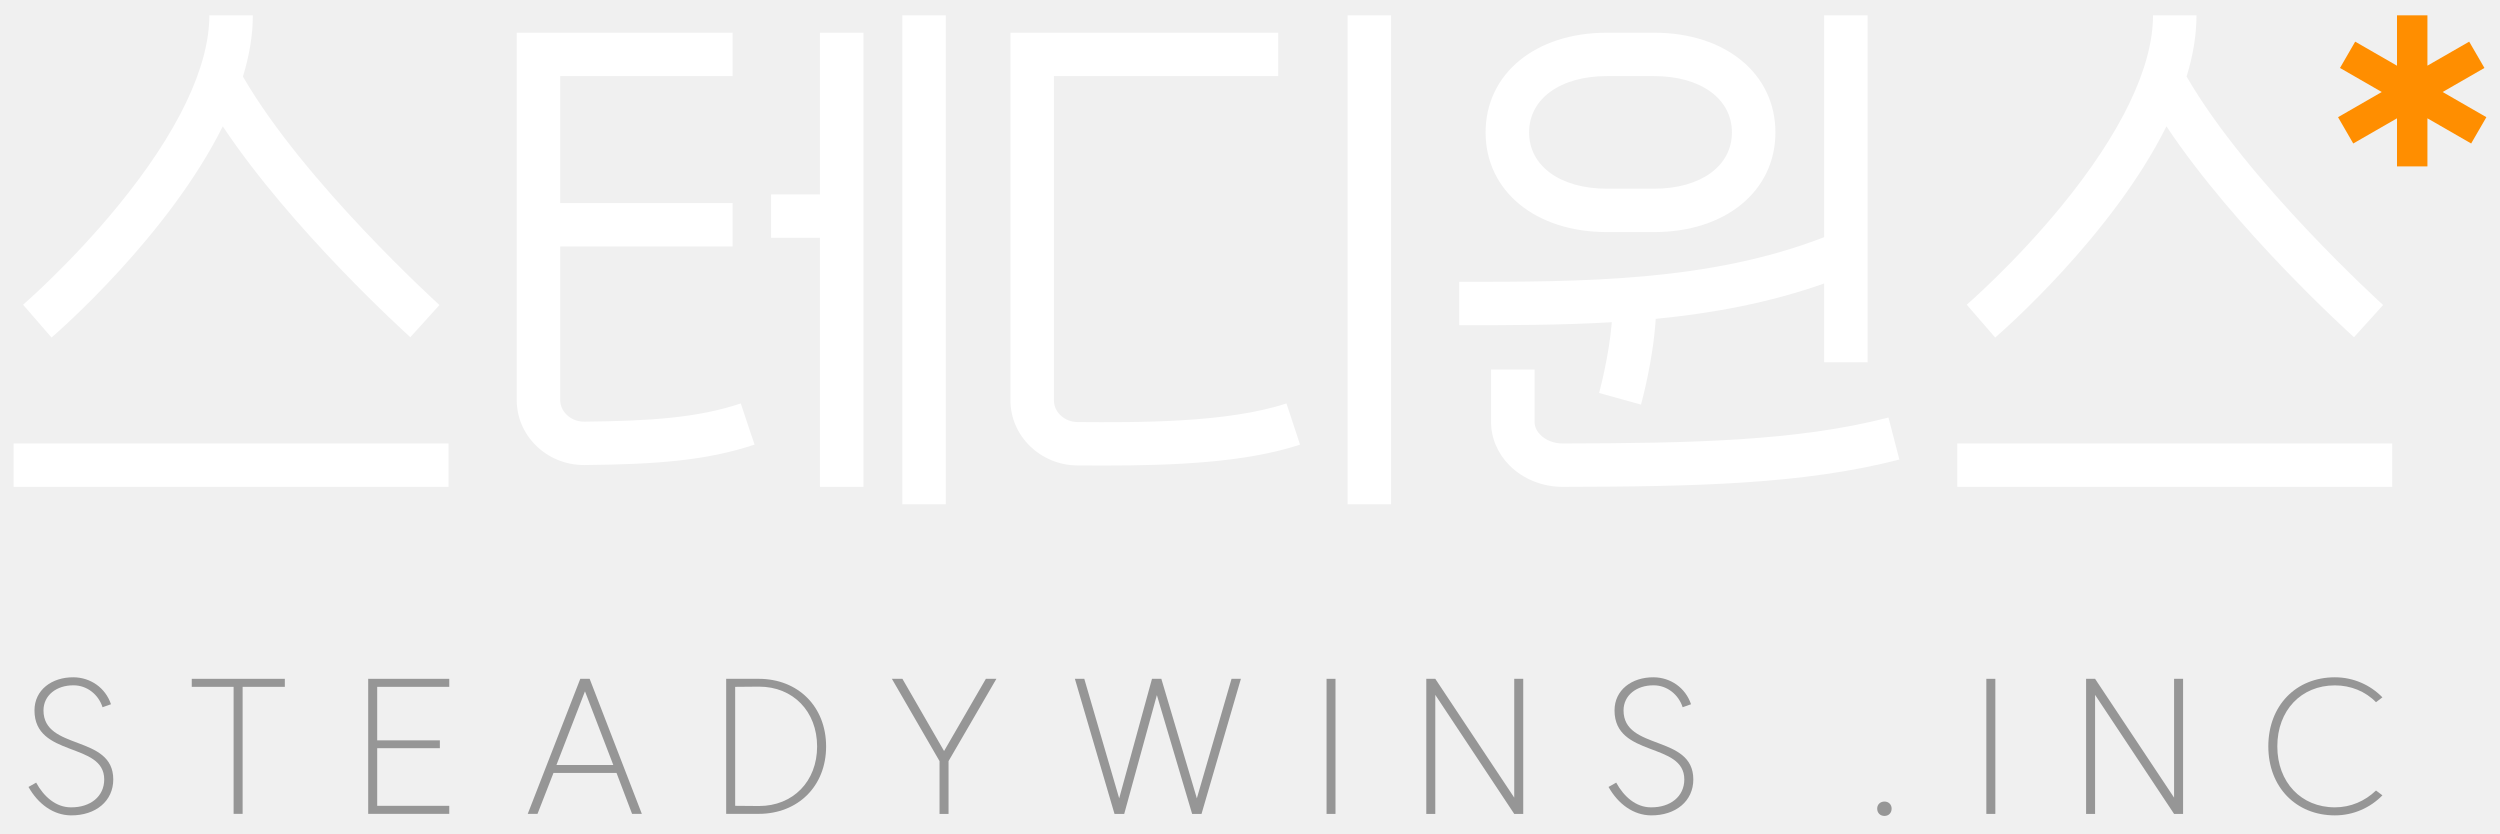
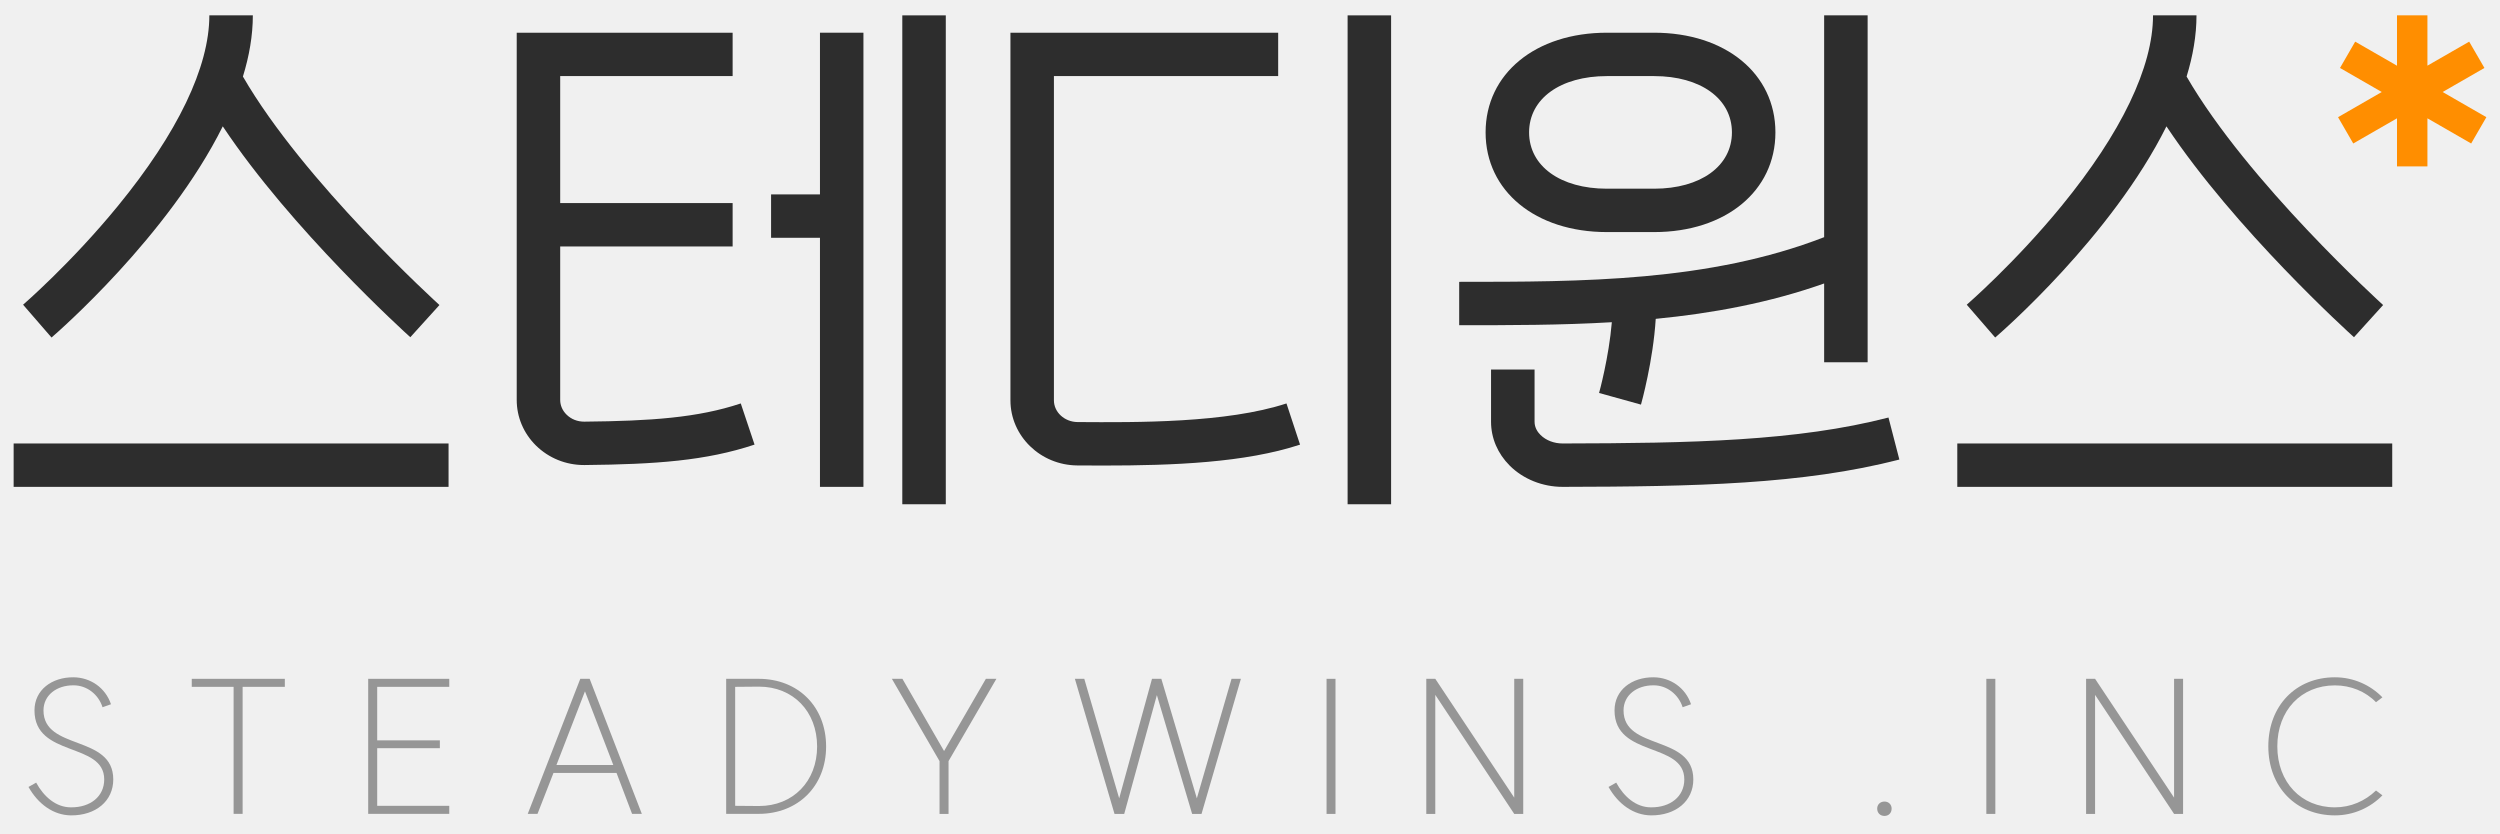
<svg xmlns="http://www.w3.org/2000/svg" viewBox="54.00 118.00 192.00 64.00" width="768" height="256">
-   <path fill="#FFFFFF" d="M 71.109 127.703 C 76.379 135.625 85.102 143.527 85.512 143.898 L 87.75 141.426 C 87.645 141.328 77.352 132 72.656 123.879 C 73.141 122.305 73.418 120.727 73.418 119.18 L 70.078 119.18 C 70.078 123.145 67.648 128.211 63.047 133.828 C 59.461 138.211 55.809 141.367 55.773 141.402 L 57.957 143.922 C 58.43 143.516 66.914 136.137 71.109 127.703 " />
-   <path fill="#FFFFFF" d="M 55.047 155.391 L 88.449 155.391 L 88.449 152.059 L 55.047 152.059 Z M 55.047 155.391 " />
-   <path fill="#FFFFFF" d="M 220.383 127.703 C 225.652 135.625 234.375 143.527 234.785 143.898 L 237.023 141.426 C 236.918 141.328 226.625 132 221.93 123.879 C 222.414 122.305 222.691 120.727 222.691 119.18 L 219.352 119.18 C 219.352 123.145 216.918 128.211 212.32 133.828 C 208.73 138.211 205.082 141.367 205.047 141.402 L 207.23 143.922 C 207.703 143.516 216.188 136.137 220.383 127.703 " />
-   <path fill="#FFFFFF" d="M 204.32 155.391 L 237.723 155.391 L 237.723 152.059 L 204.32 152.059 Z M 204.32 155.391 " />
-   <path fill="#FFFFFF" d="M 160.836 156.727 L 157.496 156.727 L 157.496 119.18 L 160.836 119.18 Z M 160.836 156.727 " />
-   <path fill="#FFFFFF" d="M 138.727 153.754 C 138.059 153.754 137.395 153.75 136.734 153.746 C 133.902 153.723 131.602 151.484 131.602 148.746 L 131.602 120.512 L 152.164 120.512 L 152.164 123.844 L 134.941 123.844 L 134.941 148.746 C 134.941 149.66 135.758 150.406 136.758 150.414 C 141.309 150.445 148.188 150.496 152.801 148.984 L 153.844 152.148 C 149.625 153.535 144.152 153.754 138.727 153.754 " />
-   <path fill="#FFFFFF" d="M 116.973 132.93 L 113.219 132.93 L 113.219 136.262 L 116.973 136.262 L 116.973 155.391 L 120.312 155.391 L 120.312 120.512 L 116.973 120.512 Z M 116.973 132.93 " />
-   <path fill="#FFFFFF" d="M 123.297 156.727 L 126.637 156.727 L 126.637 119.18 L 123.297 119.18 Z M 123.297 156.727 " />
-   <path fill="#FFFFFF" d="M 98.879 150.383 C 98.348 150.387 97.867 150.195 97.508 149.84 C 97.195 149.531 97.023 149.133 97.023 148.715 L 97.023 136.926 L 110.266 136.926 L 110.266 133.594 L 97.023 133.594 L 97.023 123.844 L 110.266 123.844 L 110.266 120.512 L 93.684 120.512 L 93.684 148.715 C 93.684 150.027 94.207 151.27 95.156 152.211 C 96.141 153.18 97.453 153.715 98.855 153.715 C 98.875 153.715 98.895 153.715 98.91 153.715 C 104.352 153.66 108.23 153.387 111.949 152.145 L 110.891 148.984 C 107.59 150.086 103.984 150.332 98.879 150.383 " />
-   <path fill="#FFFFFF" d="M 176.809 148.18 L 180.027 149.074 C 180.07 148.922 180.961 145.703 181.16 142.488 C 185.535 142.059 189.875 141.262 194.094 139.77 L 194.094 145.824 L 197.434 145.824 L 197.434 119.18 L 194.094 119.18 L 194.094 136.215 C 185.258 139.641 175.504 139.645 166.066 139.645 L 166.066 142.977 C 169.945 142.977 173.871 142.977 177.789 142.746 C 177.562 145.453 176.82 148.148 176.809 148.18 " />
-   <path fill="#FFFFFF" d="M 199.035 150.066 C 192.031 151.879 183.906 152.039 174.02 152.059 L 174.012 152.059 C 173.348 152.059 172.727 151.82 172.309 151.402 C 172.102 151.199 171.855 150.855 171.855 150.391 L 171.855 146.379 L 168.512 146.379 L 168.512 150.391 C 168.512 151.645 169.023 152.84 169.949 153.762 C 170.988 154.797 172.469 155.391 174.012 155.391 L 174.023 155.391 C 184.156 155.371 192.488 155.203 199.871 153.293 Z M 199.035 150.066 " />
-   <path fill="#FFFFFF" d="M 177.41 123.844 L 181.035 123.844 C 184.609 123.844 187.012 125.582 187.012 128.168 C 187.012 130.754 184.609 132.492 181.035 132.492 L 177.41 132.492 C 173.836 132.492 171.434 130.754 171.434 128.168 C 171.434 125.582 173.836 123.844 177.41 123.844 M 177.41 135.824 L 181.035 135.824 C 186.52 135.824 190.352 132.676 190.352 128.168 C 190.352 123.66 186.52 120.512 181.035 120.512 L 177.41 120.512 C 171.926 120.512 168.094 123.66 168.094 128.168 C 168.094 132.676 171.926 135.824 177.41 135.824 " />
+   <path fill="#2D2D2D" d="M 71.109 127.703 C 76.379 135.625 85.102 143.527 85.512 143.898 L 87.75 141.426 C 87.645 141.328 77.352 132 72.656 123.879 C 73.141 122.305 73.418 120.727 73.418 119.18 L 70.078 119.18 C 70.078 123.145 67.648 128.211 63.047 133.828 C 59.461 138.211 55.809 141.367 55.773 141.402 L 57.957 143.922 C 58.43 143.516 66.914 136.137 71.109 127.703 " />
+   <path fill="#2D2D2D" d="M 55.047 155.391 L 88.449 155.391 L 88.449 152.059 L 55.047 152.059 Z M 55.047 155.391 " />
+   <path fill="#2D2D2D" d="M 220.383 127.703 C 225.652 135.625 234.375 143.527 234.785 143.898 L 237.023 141.426 C 236.918 141.328 226.625 132 221.93 123.879 C 222.414 122.305 222.691 120.727 222.691 119.18 L 219.352 119.18 C 219.352 123.145 216.918 128.211 212.32 133.828 C 208.73 138.211 205.082 141.367 205.047 141.402 L 207.23 143.922 C 207.703 143.516 216.188 136.137 220.383 127.703 " />
+   <path fill="#2D2D2D" d="M 204.32 155.391 L 237.723 155.391 L 237.723 152.059 L 204.32 152.059 Z M 204.32 155.391 " />
+   <path fill="#2D2D2D" d="M 160.836 156.727 L 157.496 156.727 L 157.496 119.18 L 160.836 119.18 Z M 160.836 156.727 " />
+   <path fill="#2D2D2D" d="M 138.727 153.754 C 138.059 153.754 137.395 153.75 136.734 153.746 C 133.902 153.723 131.602 151.484 131.602 148.746 L 131.602 120.512 L 152.164 120.512 L 152.164 123.844 L 134.941 123.844 L 134.941 148.746 C 134.941 149.66 135.758 150.406 136.758 150.414 C 141.309 150.445 148.188 150.496 152.801 148.984 L 153.844 152.148 C 149.625 153.535 144.152 153.754 138.727 153.754 " />
+   <path fill="#2D2D2D" d="M 116.973 132.93 L 113.219 132.93 L 113.219 136.262 L 116.973 136.262 L 116.973 155.391 L 120.312 155.391 L 120.312 120.512 L 116.973 120.512 Z M 116.973 132.93 " />
+   <path fill="#2D2D2D" d="M 123.297 156.727 L 126.637 156.727 L 126.637 119.18 L 123.297 119.18 Z M 123.297 156.727 " />
+   <path fill="#2D2D2D" d="M 98.879 150.383 C 98.348 150.387 97.867 150.195 97.508 149.84 C 97.195 149.531 97.023 149.133 97.023 148.715 L 97.023 136.926 L 110.266 136.926 L 110.266 133.594 L 97.023 133.594 L 97.023 123.844 L 110.266 123.844 L 110.266 120.512 L 93.684 120.512 L 93.684 148.715 C 93.684 150.027 94.207 151.27 95.156 152.211 C 96.141 153.18 97.453 153.715 98.855 153.715 C 98.875 153.715 98.895 153.715 98.91 153.715 C 104.352 153.66 108.23 153.387 111.949 152.145 L 110.891 148.984 C 107.59 150.086 103.984 150.332 98.879 150.383 " />
+   <path fill="#2D2D2D" d="M 176.809 148.18 L 180.027 149.074 C 180.07 148.922 180.961 145.703 181.16 142.488 C 185.535 142.059 189.875 141.262 194.094 139.77 L 194.094 145.824 L 197.434 145.824 L 197.434 119.18 L 194.094 119.18 L 194.094 136.215 C 185.258 139.641 175.504 139.645 166.066 139.645 L 166.066 142.977 C 169.945 142.977 173.871 142.977 177.789 142.746 C 177.562 145.453 176.82 148.148 176.809 148.18 " />
+   <path fill="#2D2D2D" d="M 199.035 150.066 C 192.031 151.879 183.906 152.039 174.02 152.059 L 174.012 152.059 C 173.348 152.059 172.727 151.82 172.309 151.402 C 172.102 151.199 171.855 150.855 171.855 150.391 L 171.855 146.379 L 168.512 146.379 L 168.512 150.391 C 168.512 151.645 169.023 152.84 169.949 153.762 C 170.988 154.797 172.469 155.391 174.012 155.391 L 174.023 155.391 C 184.156 155.371 192.488 155.203 199.871 153.293 Z M 199.035 150.066 " />
+   <path fill="#2D2D2D" d="M 177.41 123.844 L 181.035 123.844 C 184.609 123.844 187.012 125.582 187.012 128.168 C 187.012 130.754 184.609 132.492 181.035 132.492 L 177.41 132.492 C 173.836 132.492 171.434 130.754 171.434 128.168 C 171.434 125.582 173.836 123.844 177.41 123.844 M 177.41 135.824 L 181.035 135.824 C 186.52 135.824 190.352 132.676 190.352 128.168 C 190.352 123.66 186.52 120.512 181.035 120.512 L 177.41 120.512 C 171.926 120.512 168.094 123.66 168.094 128.168 C 168.094 132.676 171.926 135.824 177.41 135.824 " />
  <path fill="#FF8E00" d="M 244.953 127 L 241.594 125.066 L 244.805 123.219 L 243.633 121.199 L 240.426 123.043 L 240.426 119.18 L 238.09 119.18 L 238.09 123.047 L 234.879 121.199 L 233.711 123.219 L 236.918 125.066 L 233.562 127 L 234.73 129.02 L 238.09 127.086 L 238.09 130.781 L 240.426 130.781 L 240.426 127.086 L 243.785 129.02 Z M 244.953 127 " />
  <path fill="#969696" d="M 59.441 180.004 C 60.941 180.02 62.004 179.168 62.004 177.863 C 62.004 174.961 56.648 176.195 56.648 172.559 C 56.648 170.992 57.973 170 59.656 170.016 C 60.941 170.031 62.094 170.809 62.523 172.086 L 61.875 172.316 C 61.559 171.324 60.668 170.633 59.656 170.633 C 58.348 170.621 57.34 171.395 57.34 172.559 C 57.34 175.664 62.699 174.398 62.699 177.863 C 62.699 179.516 61.359 180.637 59.441 180.621 C 58.102 180.605 56.934 179.758 56.188 178.438 L 56.777 178.105 C 57.352 179.168 58.289 180.004 59.441 180.004 " />
  <path fill="#969696" d="M 75.875 170.75 L 72.633 170.75 L 72.633 180.504 L 71.941 180.504 L 71.941 170.75 L 68.727 170.75 L 68.727 170.133 L 75.875 170.133 Z M 75.875 170.75 " />
  <path fill="#969696" d="M 88.504 170.75 L 82.969 170.75 L 82.969 174.859 L 87.781 174.859 L 87.781 175.461 L 82.969 175.461 L 82.969 179.887 L 88.504 179.887 L 88.504 180.504 L 82.277 180.504 L 82.277 170.133 L 88.504 170.133 Z M 88.504 170.75 " />
  <path fill="#969696" d="M 101.102 176.754 L 98.926 171.094 L 96.734 176.754 Z M 103.293 180.504 L 102.543 180.504 L 101.348 177.359 L 96.508 177.359 L 95.281 180.504 L 94.531 180.504 L 98.566 170.133 L 99.285 170.133 Z M 103.293 180.504 " />
  <path fill="#969696" d="M 116.754 175.332 C 116.754 172.633 114.91 170.734 112.289 170.734 L 110.461 170.75 L 110.461 179.887 L 112.289 179.902 C 114.91 179.902 116.754 178.004 116.754 175.332 M 117.445 175.332 C 117.445 178.363 115.301 180.504 112.262 180.504 L 109.77 180.504 L 109.77 170.133 L 112.262 170.133 C 115.301 170.133 117.445 172.273 117.445 175.332 " />
  <path fill="#969696" d="M 126.848 176.453 L 126.848 180.508 L 126.156 180.508 L 126.156 176.453 L 122.496 170.133 L 123.305 170.133 L 126.504 175.68 L 129.715 170.133 L 130.523 170.133 Z M 126.848 176.453 " />
  <path fill="#969696" d="M 146.277 180.508 L 145.555 180.508 L 142.848 171.383 L 140.34 180.508 L 139.594 180.508 L 136.551 170.133 L 137.273 170.133 L 139.953 179.312 L 142.473 170.133 L 143.191 170.133 L 145.918 179.312 L 148.582 170.133 L 149.301 170.133 Z M 146.277 180.508 " />
  <path fill="#969696" d="M 156.566 180.508 L 155.879 180.508 L 155.879 170.133 L 156.566 170.133 Z M 156.566 180.508 " />
  <path fill="#969696" d="M 170.984 180.508 L 170.293 180.508 L 164.23 171.367 L 164.23 180.508 L 163.539 180.508 L 163.539 170.133 L 164.23 170.133 L 170.293 179.258 L 170.293 170.133 L 170.984 170.133 Z M 170.984 180.508 " />
  <path fill="#969696" d="M 180.789 180.004 C 182.289 180.02 183.355 179.168 183.355 177.863 C 183.355 174.961 177.996 176.195 177.996 172.559 C 177.996 170.992 179.32 170 181.008 170.016 C 182.289 170.031 183.441 170.809 183.871 172.086 L 183.227 172.316 C 182.906 171.324 182.016 170.633 181.008 170.633 C 179.695 170.621 178.688 171.395 178.688 172.559 C 178.688 175.664 184.047 174.398 184.047 177.863 C 184.047 179.516 182.707 180.637 180.789 180.621 C 179.449 180.605 178.281 179.758 177.535 178.438 L 178.125 178.105 C 178.703 179.168 179.637 180.004 180.789 180.004 " />
  <path fill="#969696" d="M 199.277 180.102 C 199.277 180.434 199.047 180.664 198.73 180.664 C 198.398 180.664 198.168 180.434 198.168 180.102 C 198.168 179.789 198.398 179.559 198.73 179.559 C 199.047 179.559 199.277 179.789 199.277 180.102 " />
  <path fill="#969696" d="M 207.242 180.508 L 206.551 180.508 L 206.551 170.133 L 207.242 170.133 Z M 207.242 180.508 " />
  <path fill="#969696" d="M 221.66 180.508 L 220.969 180.508 L 214.902 171.367 L 214.902 180.508 L 214.211 180.508 L 214.211 170.133 L 214.902 170.133 L 220.969 179.258 L 220.969 170.133 L 221.66 170.133 Z M 221.66 180.508 " />
  <path fill="#969696" d="M 228.207 175.32 C 228.207 172.199 230.324 170.016 233.32 170.016 C 234.746 170.016 236.043 170.605 236.969 171.555 L 236.477 171.93 C 235.668 171.094 234.531 170.637 233.32 170.637 C 230.73 170.637 228.898 172.559 228.898 175.32 C 228.898 178.078 230.73 180.004 233.32 180.004 C 234.531 180.004 235.625 179.527 236.477 178.711 L 236.969 179.082 C 236.043 180.031 234.746 180.621 233.32 180.621 C 230.324 180.621 228.207 178.438 228.207 175.32 " />
</svg>
